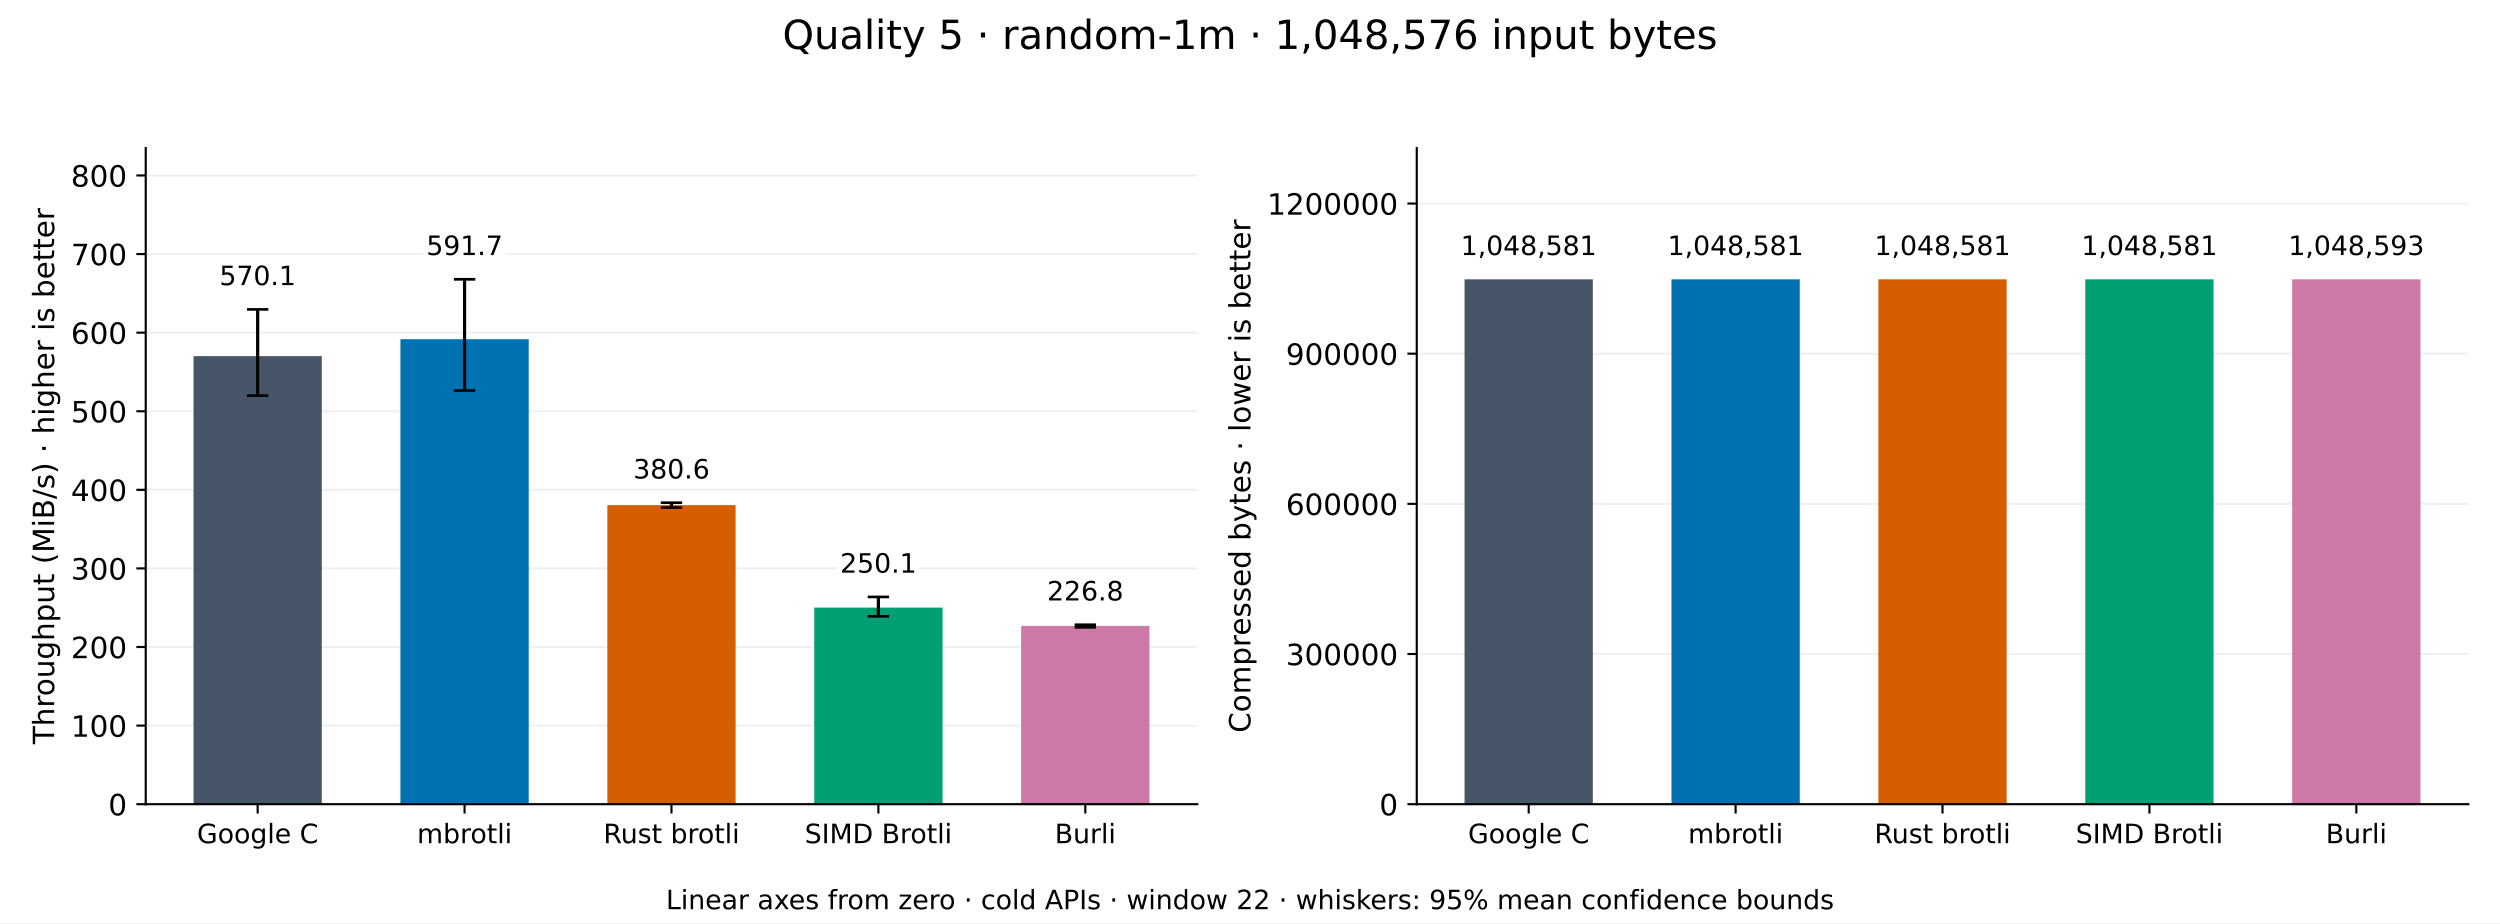
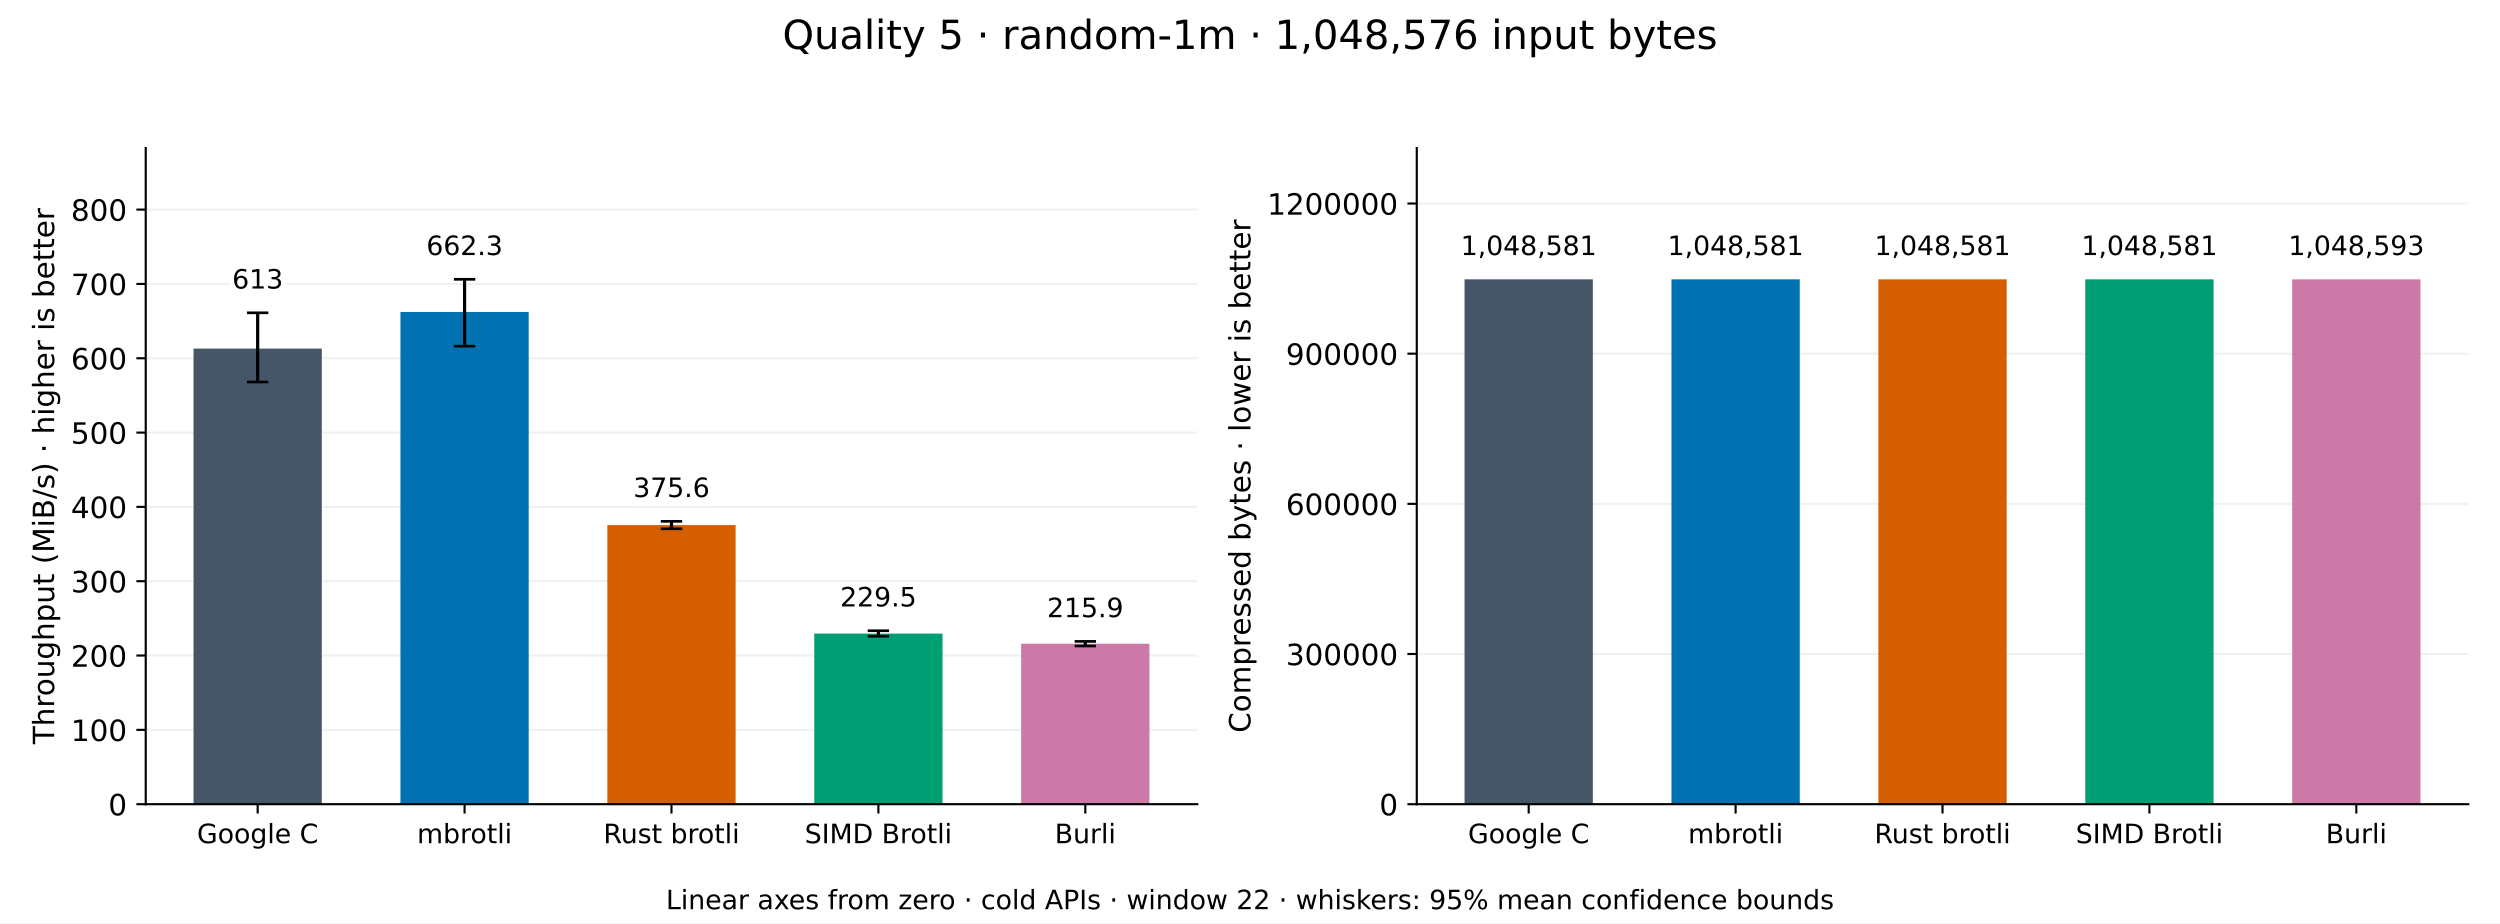
<svg xmlns="http://www.w3.org/2000/svg" xmlns:xlink="http://www.w3.org/1999/xlink" width="936pt" height="345.6pt" viewBox="0 0 936 345.6" version="1.1">
  <defs>
    <style type="text/css">*{stroke-linejoin: round; stroke-linecap: butt}</style>
  </defs>
  <g id="figure_1">
    <g id="patch_1">
      <path d="M 0 345.6 L 936 345.6 L 936 0 L 0 0 z " style="fill: #ffffff" />
    </g>
    <g id="axes_1">
      <g id="patch_2">
        <path d="M 54.56 301.088 L 448.245 301.088 L 448.245 55.44 L 54.56 55.44 z " style="fill: #ffffff" />
      </g>
      <g id="matplotlib.axis_1">
        <g id="xtick_1">
          <g id="line2d_1">
            <defs>
              <path id="m3d63aaa0ea" d="M 0 0 L 0 3.5 " style="stroke: #000000; stroke-width: 0.8" />
            </defs>
            <g>
              <use xlink:href="#m3d63aaa0ea" x="96.469" y="301.088" style="stroke: #000000; stroke-width: 0.8" />
            </g>
          </g>
          <g id="text_1">
            <text style="font-size: 10px; font-family: 'DejaVu Sans', 'Bitstream Vera Sans', 'Computer Modern Sans Serif', 'Lucida Grande', 'Verdana', 'Geneva', 'Lucid', 'Arial', 'Helvetica', 'Avant Garde', sans-serif; text-anchor: middle" x="96.469" y="315.686" transform="rotate(-0 96.4694 315.6864)">Google C</text>
          </g>
        </g>
        <g id="xtick_2">
          <g id="line2d_2">
            <g>
              <use xlink:href="#m3d63aaa0ea" x="173.936" y="301.088" style="stroke: #000000; stroke-width: 0.8" />
            </g>
          </g>
          <g id="text_2">
            <text style="font-size: 10px; font-family: 'DejaVu Sans', 'Bitstream Vera Sans', 'Computer Modern Sans Serif', 'Lucida Grande', 'Verdana', 'Geneva', 'Lucid', 'Arial', 'Helvetica', 'Avant Garde', sans-serif; text-anchor: middle" x="173.936" y="315.686" transform="rotate(-0 173.936 315.6864)">mbrotli</text>
          </g>
        </g>
        <g id="xtick_3">
          <g id="line2d_3">
            <g>
              <use xlink:href="#m3d63aaa0ea" x="251.403" y="301.088" style="stroke: #000000; stroke-width: 0.8" />
            </g>
          </g>
          <g id="text_3">
            <text style="font-size: 10px; font-family: 'DejaVu Sans', 'Bitstream Vera Sans', 'Computer Modern Sans Serif', 'Lucida Grande', 'Verdana', 'Geneva', 'Lucid', 'Arial', 'Helvetica', 'Avant Garde', sans-serif; text-anchor: middle" x="251.403" y="315.686" transform="rotate(-0 251.4025 315.6864)">Rust brotli</text>
          </g>
        </g>
        <g id="xtick_4">
          <g id="line2d_4">
            <g>
              <use xlink:href="#m3d63aaa0ea" x="328.869" y="301.088" style="stroke: #000000; stroke-width: 0.8" />
            </g>
          </g>
          <g id="text_4">
            <text style="font-size: 10px; font-family: 'DejaVu Sans', 'Bitstream Vera Sans', 'Computer Modern Sans Serif', 'Lucida Grande', 'Verdana', 'Geneva', 'Lucid', 'Arial', 'Helvetica', 'Avant Garde', sans-serif; text-anchor: middle" x="328.869" y="315.686" transform="rotate(-0 328.869 315.6864)">SIMD Brotli</text>
          </g>
        </g>
        <g id="xtick_5">
          <g id="line2d_5">
            <g>
              <use xlink:href="#m3d63aaa0ea" x="406.336" y="301.088" style="stroke: #000000; stroke-width: 0.8" />
            </g>
          </g>
          <g id="text_5">
            <text style="font-size: 10px; font-family: 'DejaVu Sans', 'Bitstream Vera Sans', 'Computer Modern Sans Serif', 'Lucida Grande', 'Verdana', 'Geneva', 'Lucid', 'Arial', 'Helvetica', 'Avant Garde', sans-serif; text-anchor: middle" x="406.336" y="315.686" transform="rotate(-0 406.3356 315.6864)">Burli</text>
          </g>
        </g>
      </g>
      <g id="matplotlib.axis_2">
        <g id="ytick_1">
          <g id="line2d_6">
            <path d="M 54.56 301.088 L 448.245 301.088 " clip-path="url(#p6f4caeddb3)" style="fill: none; stroke: #b0b0b0; stroke-opacity: 0.18; stroke-width: 0.8; stroke-linecap: square" />
          </g>
          <g id="line2d_7">
            <defs>
              <path id="mb6c034703b" d="M 0 0 L -3.5 0 " style="stroke: #000000; stroke-width: 0.8" />
            </defs>
            <g>
              <use xlink:href="#mb6c034703b" x="54.56" y="301.088" style="stroke: #000000; stroke-width: 0.8" />
            </g>
          </g>
          <g id="text_6">
            <text style="font-size: 11px; font-family: 'DejaVu Sans', 'Bitstream Vera Sans', 'Computer Modern Sans Serif', 'Lucida Grande', 'Verdana', 'Geneva', 'Lucid', 'Arial', 'Helvetica', 'Avant Garde', sans-serif; text-anchor: end" x="47.56" y="305.267" transform="rotate(-0 47.56 305.2671)">0</text>
          </g>
        </g>
        <g id="ytick_2">
          <g id="line2d_8">
-             <path d="M 54.56 271.664 L 448.245 271.664 " clip-path="url(#p6f4caeddb3)" style="fill: none; stroke: #b0b0b0; stroke-opacity: 0.18; stroke-width: 0.8; stroke-linecap: square" />
+             <path d="M 54.56 273.262 L 448.245 273.262 " clip-path="url(#p6f4caeddb3)" style="fill: none; stroke: #b0b0b0; stroke-opacity: 0.18; stroke-width: 0.8; stroke-linecap: square" />
          </g>
          <g id="line2d_9">
            <g>
-               <use xlink:href="#mb6c034703b" x="54.56" y="271.664" style="stroke: #000000; stroke-width: 0.8" />
+               <use xlink:href="#mb6c034703b" x="54.56" y="273.262" style="stroke: #000000; stroke-width: 0.8" />
            </g>
          </g>
          <g id="text_7">
-             <text style="font-size: 11px; font-family: 'DejaVu Sans', 'Bitstream Vera Sans', 'Computer Modern Sans Serif', 'Lucida Grande', 'Verdana', 'Geneva', 'Lucid', 'Arial', 'Helvetica', 'Avant Garde', sans-serif; text-anchor: end" x="47.56" y="275.844" transform="rotate(-0 47.56 275.8435)">100</text>
+             <text style="font-size: 11px; font-family: 'DejaVu Sans', 'Bitstream Vera Sans', 'Computer Modern Sans Serif', 'Lucida Grande', 'Verdana', 'Geneva', 'Lucid', 'Arial', 'Helvetica', 'Avant Garde', sans-serif; text-anchor: end" x="47.56" y="277.441" transform="rotate(-0 47.56 277.4407)">100</text>
          </g>
        </g>
        <g id="ytick_3">
          <g id="line2d_10">
-             <path d="M 54.56 242.241 L 448.245 242.241 " clip-path="url(#p6f4caeddb3)" style="fill: none; stroke: #b0b0b0; stroke-opacity: 0.18; stroke-width: 0.8; stroke-linecap: square" />
+             <path d="M 54.56 245.435 L 448.245 245.435 " clip-path="url(#p6f4caeddb3)" style="fill: none; stroke: #b0b0b0; stroke-opacity: 0.18; stroke-width: 0.8; stroke-linecap: square" />
          </g>
          <g id="line2d_11">
            <g>
-               <use xlink:href="#mb6c034703b" x="54.56" y="242.241" style="stroke: #000000; stroke-width: 0.8" />
+               <use xlink:href="#mb6c034703b" x="54.56" y="245.435" style="stroke: #000000; stroke-width: 0.8" />
            </g>
          </g>
          <g id="text_8">
-             <text style="font-size: 11px; font-family: 'DejaVu Sans', 'Bitstream Vera Sans', 'Computer Modern Sans Serif', 'Lucida Grande', 'Verdana', 'Geneva', 'Lucid', 'Arial', 'Helvetica', 'Avant Garde', sans-serif; text-anchor: end" x="47.56" y="246.42" transform="rotate(-0 47.56 246.4199)">200</text>
+             <text style="font-size: 11px; font-family: 'DejaVu Sans', 'Bitstream Vera Sans', 'Computer Modern Sans Serif', 'Lucida Grande', 'Verdana', 'Geneva', 'Lucid', 'Arial', 'Helvetica', 'Avant Garde', sans-serif; text-anchor: end" x="47.56" y="249.614" transform="rotate(-0 47.56 249.6144)">200</text>
          </g>
        </g>
        <g id="ytick_4">
          <g id="line2d_12">
-             <path d="M 54.56 212.817 L 448.245 212.817 " clip-path="url(#p6f4caeddb3)" style="fill: none; stroke: #b0b0b0; stroke-opacity: 0.18; stroke-width: 0.8; stroke-linecap: square" />
+             <path d="M 54.56 217.609 L 448.245 217.609 " clip-path="url(#p6f4caeddb3)" style="fill: none; stroke: #b0b0b0; stroke-opacity: 0.18; stroke-width: 0.8; stroke-linecap: square" />
          </g>
          <g id="line2d_13">
            <g>
-               <use xlink:href="#mb6c034703b" x="54.56" y="212.817" style="stroke: #000000; stroke-width: 0.8" />
+               <use xlink:href="#mb6c034703b" x="54.56" y="217.609" style="stroke: #000000; stroke-width: 0.8" />
            </g>
          </g>
          <g id="text_9">
-             <text style="font-size: 11px; font-family: 'DejaVu Sans', 'Bitstream Vera Sans', 'Computer Modern Sans Serif', 'Lucida Grande', 'Verdana', 'Geneva', 'Lucid', 'Arial', 'Helvetica', 'Avant Garde', sans-serif; text-anchor: end" x="47.56" y="216.996" transform="rotate(-0 47.56 216.9963)">300</text>
+             <text style="font-size: 11px; font-family: 'DejaVu Sans', 'Bitstream Vera Sans', 'Computer Modern Sans Serif', 'Lucida Grande', 'Verdana', 'Geneva', 'Lucid', 'Arial', 'Helvetica', 'Avant Garde', sans-serif; text-anchor: end" x="47.56" y="221.788" transform="rotate(-0 47.56 221.788)">300</text>
          </g>
        </g>
        <g id="ytick_5">
          <g id="line2d_14">
-             <path d="M 54.56 183.394 L 448.245 183.394 " clip-path="url(#p6f4caeddb3)" style="fill: none; stroke: #b0b0b0; stroke-opacity: 0.18; stroke-width: 0.8; stroke-linecap: square" />
+             <path d="M 54.56 189.782 L 448.245 189.782 " clip-path="url(#p6f4caeddb3)" style="fill: none; stroke: #b0b0b0; stroke-opacity: 0.18; stroke-width: 0.8; stroke-linecap: square" />
          </g>
          <g id="line2d_15">
            <g>
-               <use xlink:href="#mb6c034703b" x="54.56" y="183.394" style="stroke: #000000; stroke-width: 0.8" />
+               <use xlink:href="#mb6c034703b" x="54.56" y="189.782" style="stroke: #000000; stroke-width: 0.8" />
            </g>
          </g>
          <g id="text_10">
-             <text style="font-size: 11px; font-family: 'DejaVu Sans', 'Bitstream Vera Sans', 'Computer Modern Sans Serif', 'Lucida Grande', 'Verdana', 'Geneva', 'Lucid', 'Arial', 'Helvetica', 'Avant Garde', sans-serif; text-anchor: end" x="47.56" y="187.573" transform="rotate(-0 47.56 187.5727)">400</text>
+             <text style="font-size: 11px; font-family: 'DejaVu Sans', 'Bitstream Vera Sans', 'Computer Modern Sans Serif', 'Lucida Grande', 'Verdana', 'Geneva', 'Lucid', 'Arial', 'Helvetica', 'Avant Garde', sans-serif; text-anchor: end" x="47.56" y="193.962" transform="rotate(-0 47.56 193.9616)">400</text>
          </g>
        </g>
        <g id="ytick_6">
          <g id="line2d_16">
-             <path d="M 54.56 153.97 L 448.245 153.97 " clip-path="url(#p6f4caeddb3)" style="fill: none; stroke: #b0b0b0; stroke-opacity: 0.18; stroke-width: 0.8; stroke-linecap: square" />
+             <path d="M 54.56 161.956 L 448.245 161.956 " clip-path="url(#p6f4caeddb3)" style="fill: none; stroke: #b0b0b0; stroke-opacity: 0.18; stroke-width: 0.8; stroke-linecap: square" />
          </g>
          <g id="line2d_17">
            <g>
-               <use xlink:href="#mb6c034703b" x="54.56" y="153.97" style="stroke: #000000; stroke-width: 0.8" />
+               <use xlink:href="#mb6c034703b" x="54.56" y="161.956" style="stroke: #000000; stroke-width: 0.8" />
            </g>
          </g>
          <g id="text_11">
-             <text style="font-size: 11px; font-family: 'DejaVu Sans', 'Bitstream Vera Sans', 'Computer Modern Sans Serif', 'Lucida Grande', 'Verdana', 'Geneva', 'Lucid', 'Arial', 'Helvetica', 'Avant Garde', sans-serif; text-anchor: end" x="47.56" y="158.149" transform="rotate(-0 47.56 158.1491)">500</text>
+             <text style="font-size: 11px; font-family: 'DejaVu Sans', 'Bitstream Vera Sans', 'Computer Modern Sans Serif', 'Lucida Grande', 'Verdana', 'Geneva', 'Lucid', 'Arial', 'Helvetica', 'Avant Garde', sans-serif; text-anchor: end" x="47.56" y="166.135" transform="rotate(-0 47.56 166.1352)">500</text>
          </g>
        </g>
        <g id="ytick_7">
          <g id="line2d_18">
-             <path d="M 54.56 124.546 L 448.245 124.546 " clip-path="url(#p6f4caeddb3)" style="fill: none; stroke: #b0b0b0; stroke-opacity: 0.18; stroke-width: 0.8; stroke-linecap: square" />
+             <path d="M 54.56 134.13 L 448.245 134.13 " clip-path="url(#p6f4caeddb3)" style="fill: none; stroke: #b0b0b0; stroke-opacity: 0.18; stroke-width: 0.8; stroke-linecap: square" />
          </g>
          <g id="line2d_19">
            <g>
-               <use xlink:href="#mb6c034703b" x="54.56" y="124.546" style="stroke: #000000; stroke-width: 0.8" />
+               <use xlink:href="#mb6c034703b" x="54.56" y="134.13" style="stroke: #000000; stroke-width: 0.8" />
            </g>
          </g>
          <g id="text_12">
-             <text style="font-size: 11px; font-family: 'DejaVu Sans', 'Bitstream Vera Sans', 'Computer Modern Sans Serif', 'Lucida Grande', 'Verdana', 'Geneva', 'Lucid', 'Arial', 'Helvetica', 'Avant Garde', sans-serif; text-anchor: end" x="47.56" y="128.725" transform="rotate(-0 47.56 128.7255)">600</text>
+             <text style="font-size: 11px; font-family: 'DejaVu Sans', 'Bitstream Vera Sans', 'Computer Modern Sans Serif', 'Lucida Grande', 'Verdana', 'Geneva', 'Lucid', 'Arial', 'Helvetica', 'Avant Garde', sans-serif; text-anchor: end" x="47.56" y="138.309" transform="rotate(-0 47.56 138.3088)">600</text>
          </g>
        </g>
        <g id="ytick_8">
          <g id="line2d_20">
-             <path d="M 54.56 95.123 L 448.245 95.123 " clip-path="url(#p6f4caeddb3)" style="fill: none; stroke: #b0b0b0; stroke-opacity: 0.18; stroke-width: 0.8; stroke-linecap: square" />
+             <path d="M 54.56 106.303 L 448.245 106.303 " clip-path="url(#p6f4caeddb3)" style="fill: none; stroke: #b0b0b0; stroke-opacity: 0.18; stroke-width: 0.8; stroke-linecap: square" />
          </g>
          <g id="line2d_21">
            <g>
-               <use xlink:href="#mb6c034703b" x="54.56" y="95.123" style="stroke: #000000; stroke-width: 0.8" />
+               <use xlink:href="#mb6c034703b" x="54.56" y="106.303" style="stroke: #000000; stroke-width: 0.8" />
            </g>
          </g>
          <g id="text_13">
-             <text style="font-size: 11px; font-family: 'DejaVu Sans', 'Bitstream Vera Sans', 'Computer Modern Sans Serif', 'Lucida Grande', 'Verdana', 'Geneva', 'Lucid', 'Arial', 'Helvetica', 'Avant Garde', sans-serif; text-anchor: end" x="47.56" y="99.302" transform="rotate(-0 47.56 99.30187)">700</text>
+             <text style="font-size: 11px; font-family: 'DejaVu Sans', 'Bitstream Vera Sans', 'Computer Modern Sans Serif', 'Lucida Grande', 'Verdana', 'Geneva', 'Lucid', 'Arial', 'Helvetica', 'Avant Garde', sans-serif; text-anchor: end" x="47.56" y="110.482" transform="rotate(-0 47.56 110.4824)">700</text>
          </g>
        </g>
        <g id="ytick_9">
          <g id="line2d_22">
-             <path d="M 54.56 65.699 L 448.245 65.699 " clip-path="url(#p6f4caeddb3)" style="fill: none; stroke: #b0b0b0; stroke-opacity: 0.18; stroke-width: 0.8; stroke-linecap: square" />
+             <path d="M 54.56 78.477 L 448.245 78.477 " clip-path="url(#p6f4caeddb3)" style="fill: none; stroke: #b0b0b0; stroke-opacity: 0.18; stroke-width: 0.8; stroke-linecap: square" />
          </g>
          <g id="line2d_23">
            <g>
-               <use xlink:href="#mb6c034703b" x="54.56" y="65.699" style="stroke: #000000; stroke-width: 0.8" />
+               <use xlink:href="#mb6c034703b" x="54.56" y="78.477" style="stroke: #000000; stroke-width: 0.8" />
            </g>
          </g>
          <g id="text_14">
-             <text style="font-size: 11px; font-family: 'DejaVu Sans', 'Bitstream Vera Sans', 'Computer Modern Sans Serif', 'Lucida Grande', 'Verdana', 'Geneva', 'Lucid', 'Arial', 'Helvetica', 'Avant Garde', sans-serif; text-anchor: end" x="47.56" y="69.878" transform="rotate(-0 47.56 69.87826)">800</text>
+             <text style="font-size: 11px; font-family: 'DejaVu Sans', 'Bitstream Vera Sans', 'Computer Modern Sans Serif', 'Lucida Grande', 'Verdana', 'Geneva', 'Lucid', 'Arial', 'Helvetica', 'Avant Garde', sans-serif; text-anchor: end" x="47.56" y="82.656" transform="rotate(-0 47.56 82.656)">800</text>
          </g>
        </g>
        <g id="text_15">
          <text style="font-size: 11px; font-family: 'DejaVu Sans', 'Bitstream Vera Sans', 'Computer Modern Sans Serif', 'Lucida Grande', 'Verdana', 'Geneva', 'Lucid', 'Arial', 'Helvetica', 'Avant Garde', sans-serif; text-anchor: middle" x="20.276" y="178.264" transform="rotate(-90 20.27609 178.264)">Throughput (MiB/s) · higher is better</text>
        </g>
      </g>
      <g id="patch_3">
-         <path d="M 72.455 301.088 L 120.484 301.088 L 120.484 133.346 L 72.455 133.346 z " clip-path="url(#p6f4caeddb3)" style="fill: #475569" />
+         <path d="M 72.455 301.088 L 120.484 301.088 L 120.484 130.513 L 72.455 130.513 z " clip-path="url(#p6f4caeddb3)" style="fill: #475569" />
      </g>
      <g id="patch_4">
-         <path d="M 149.921 301.088 L 197.951 301.088 L 197.951 126.999 L 149.921 126.999 z " clip-path="url(#p6f4caeddb3)" style="fill: #0072b2" />
+         <path d="M 149.921 301.088 L 197.951 301.088 L 197.951 116.783 L 149.921 116.783 z " clip-path="url(#p6f4caeddb3)" style="fill: #0072b2" />
      </g>
      <g id="patch_5">
-         <path d="M 227.388 301.088 L 275.417 301.088 L 275.417 189.111 L 227.388 189.111 z " clip-path="url(#p6f4caeddb3)" style="fill: #d55e00" />
+         <path d="M 227.388 301.088 L 275.417 301.088 L 275.417 196.575 L 227.388 196.575 z " clip-path="url(#p6f4caeddb3)" style="fill: #d55e00" />
      </g>
      <g id="patch_6">
-         <path d="M 304.854 301.088 L 352.884 301.088 L 352.884 227.491 L 304.854 227.491 z " clip-path="url(#p6f4caeddb3)" style="fill: #009e73" />
+         <path d="M 304.854 301.088 L 352.884 301.088 L 352.884 237.22 L 304.854 237.22 z " clip-path="url(#p6f4caeddb3)" style="fill: #009e73" />
      </g>
      <g id="patch_7">
-         <path d="M 382.321 301.088 L 430.35 301.088 L 430.35 234.351 L 382.321 234.351 z " clip-path="url(#p6f4caeddb3)" style="fill: #cc79a7" />
+         <path d="M 382.321 301.088 L 430.35 301.088 L 430.35 241.01 L 382.321 241.01 z " clip-path="url(#p6f4caeddb3)" style="fill: #cc79a7" />
      </g>
      <g id="LineCollection_1">
-         <path d="M 96.469 148.11 L 96.469 115.839 " clip-path="url(#p6f4caeddb3)" style="fill: none; stroke: #000000; stroke-width: 1.2" />
-         <path d="M 173.936 146.214 L 173.936 104.57 " clip-path="url(#p6f4caeddb3)" style="fill: none; stroke: #000000; stroke-width: 1.2" />
-         <path d="M 251.403 190.025 L 251.403 188.232 " clip-path="url(#p6f4caeddb3)" style="fill: none; stroke: #000000; stroke-width: 1.2" />
-         <path d="M 328.869 230.764 L 328.869 223.489 " clip-path="url(#p6f4caeddb3)" style="fill: none; stroke: #000000; stroke-width: 1.2" />
-         <path d="M 406.336 234.867 L 406.336 233.898 " clip-path="url(#p6f4caeddb3)" style="fill: none; stroke: #000000; stroke-width: 1.2" />
+         <path d="M 96.469 143.012 L 96.469 117.119 " clip-path="url(#p6f4caeddb3)" style="fill: none; stroke: #000000; stroke-width: 1.2" />
+         <path d="M 173.936 129.629 L 173.936 104.57 " clip-path="url(#p6f4caeddb3)" style="fill: none; stroke: #000000; stroke-width: 1.2" />
+         <path d="M 251.403 197.987 L 251.403 195.178 " clip-path="url(#p6f4caeddb3)" style="fill: none; stroke: #000000; stroke-width: 1.2" />
+         <path d="M 328.869 238.226 L 328.869 236.139 " clip-path="url(#p6f4caeddb3)" style="fill: none; stroke: #000000; stroke-width: 1.2" />
+         <path d="M 406.336 241.867 L 406.336 240.151 " clip-path="url(#p6f4caeddb3)" style="fill: none; stroke: #000000; stroke-width: 1.2" />
      </g>
      <g id="line2d_24">
        <defs>
          <path id="ma4d3aa00d3" d="M 4 0 L -4 -0 " style="stroke: #000000" />
        </defs>
        <g clip-path="url(#p6f4caeddb3)">
-           <use xlink:href="#ma4d3aa00d3" x="96.469" y="148.11" style="fill: #1f77b4; stroke: #000000" />
-           <use xlink:href="#ma4d3aa00d3" x="173.936" y="146.214" style="fill: #1f77b4; stroke: #000000" />
-           <use xlink:href="#ma4d3aa00d3" x="251.403" y="190.025" style="fill: #1f77b4; stroke: #000000" />
-           <use xlink:href="#ma4d3aa00d3" x="328.869" y="230.764" style="fill: #1f77b4; stroke: #000000" />
-           <use xlink:href="#ma4d3aa00d3" x="406.336" y="234.867" style="fill: #1f77b4; stroke: #000000" />
+           <use xlink:href="#ma4d3aa00d3" x="96.469" y="143.012" style="fill: #1f77b4; stroke: #000000" />
+           <use xlink:href="#ma4d3aa00d3" x="173.936" y="129.629" style="fill: #1f77b4; stroke: #000000" />
+           <use xlink:href="#ma4d3aa00d3" x="251.403" y="197.987" style="fill: #1f77b4; stroke: #000000" />
+           <use xlink:href="#ma4d3aa00d3" x="328.869" y="238.226" style="fill: #1f77b4; stroke: #000000" />
+           <use xlink:href="#ma4d3aa00d3" x="406.336" y="241.867" style="fill: #1f77b4; stroke: #000000" />
        </g>
      </g>
      <g id="line2d_25">
        <g clip-path="url(#p6f4caeddb3)">
-           <use xlink:href="#ma4d3aa00d3" x="96.469" y="115.839" style="fill: #1f77b4; stroke: #000000" />
+           <use xlink:href="#ma4d3aa00d3" x="96.469" y="117.119" style="fill: #1f77b4; stroke: #000000" />
          <use xlink:href="#ma4d3aa00d3" x="173.936" y="104.57" style="fill: #1f77b4; stroke: #000000" />
-           <use xlink:href="#ma4d3aa00d3" x="251.403" y="188.232" style="fill: #1f77b4; stroke: #000000" />
-           <use xlink:href="#ma4d3aa00d3" x="328.869" y="223.489" style="fill: #1f77b4; stroke: #000000" />
-           <use xlink:href="#ma4d3aa00d3" x="406.336" y="233.898" style="fill: #1f77b4; stroke: #000000" />
+           <use xlink:href="#ma4d3aa00d3" x="251.403" y="195.178" style="fill: #1f77b4; stroke: #000000" />
+           <use xlink:href="#ma4d3aa00d3" x="328.869" y="236.139" style="fill: #1f77b4; stroke: #000000" />
+           <use xlink:href="#ma4d3aa00d3" x="406.336" y="240.151" style="fill: #1f77b4; stroke: #000000" />
        </g>
      </g>
      <g id="patch_8">
        <path d="M 54.56 301.088 L 54.56 55.44 " style="fill: none; stroke: #000000; stroke-width: 0.8; stroke-linejoin: miter; stroke-linecap: square" />
      </g>
      <g id="patch_9">
        <path d="M 54.56 301.088 L 448.245 301.088 " style="fill: none; stroke: #000000; stroke-width: 0.8; stroke-linejoin: miter; stroke-linecap: square" />
      </g>
      <g id="text_16">
        <g id="patch_10">
-           <path d="M 81.155 109.839 L 111.783 109.839 L 111.783 98.161 L 81.155 98.161 z " style="fill: #ffffff; opacity: 0.9" />
-         </g>
-         <text style="font-size: 10px; font-family: 'DejaVu Sans', 'Bitstream Vera Sans', 'Computer Modern Sans Serif', 'Lucida Grande', 'Verdana', 'Geneva', 'Lucid', 'Arial', 'Helvetica', 'Avant Garde', sans-serif; text-anchor: middle" x="96.469" y="106.759" transform="rotate(-0 96.4694 106.7592)">570.1</text>
+           <path d="M 85.926 111.119 L 107.013 111.119 L 107.013 99.441 L 85.926 99.441 z " style="fill: #ffffff; opacity: 0.9" />
+         </g>
+         <text style="font-size: 10px; font-family: 'DejaVu Sans', 'Bitstream Vera Sans', 'Computer Modern Sans Serif', 'Lucida Grande', 'Verdana', 'Geneva', 'Lucid', 'Arial', 'Helvetica', 'Avant Garde', sans-serif; text-anchor: middle" x="96.469" y="108.04" transform="rotate(-0 96.4694 108.0397)">613</text>
      </g>
      <g id="text_17">
        <g id="patch_11">
          <path d="M 158.622 98.57 L 189.25 98.57 L 189.25 86.891 L 158.622 86.891 z " style="fill: #ffffff; opacity: 0.9" />
        </g>
-         <text style="font-size: 10px; font-family: 'DejaVu Sans', 'Bitstream Vera Sans', 'Computer Modern Sans Serif', 'Lucida Grande', 'Verdana', 'Geneva', 'Lucid', 'Arial', 'Helvetica', 'Avant Garde', sans-serif; text-anchor: middle" x="173.936" y="95.49" transform="rotate(-0 173.936 95.48991)">591.7</text>
+         <text style="font-size: 10px; font-family: 'DejaVu Sans', 'Bitstream Vera Sans', 'Computer Modern Sans Serif', 'Lucida Grande', 'Verdana', 'Geneva', 'Lucid', 'Arial', 'Helvetica', 'Avant Garde', sans-serif; text-anchor: middle" x="173.936" y="95.49" transform="rotate(-0 173.936 95.48991)">662.3</text>
      </g>
      <g id="text_18">
        <g id="patch_12">
-           <path d="M 236.088 182.232 L 266.717 182.232 L 266.717 170.554 L 236.088 170.554 z " style="fill: #ffffff; opacity: 0.9" />
-         </g>
-         <text style="font-size: 10px; font-family: 'DejaVu Sans', 'Bitstream Vera Sans', 'Computer Modern Sans Serif', 'Lucida Grande', 'Verdana', 'Geneva', 'Lucid', 'Arial', 'Helvetica', 'Avant Garde', sans-serif; text-anchor: middle" x="251.403" y="179.152" transform="rotate(-0 251.4025 179.152)">380.6</text>
+           <path d="M 236.088 189.178 L 266.717 189.178 L 266.717 177.5 L 236.088 177.5 z " style="fill: #ffffff; opacity: 0.9" />
+         </g>
+         <text style="font-size: 10px; font-family: 'DejaVu Sans', 'Bitstream Vera Sans', 'Computer Modern Sans Serif', 'Lucida Grande', 'Verdana', 'Geneva', 'Lucid', 'Arial', 'Helvetica', 'Avant Garde', sans-serif; text-anchor: middle" x="251.403" y="186.098" transform="rotate(-0 251.4025 186.0981)">375.6</text>
      </g>
      <g id="text_19">
        <g id="patch_13">
-           <path d="M 313.555 217.489 L 344.183 217.489 L 344.183 205.811 L 313.555 205.811 z " style="fill: #ffffff; opacity: 0.9" />
-         </g>
-         <text style="font-size: 10px; font-family: 'DejaVu Sans', 'Bitstream Vera Sans', 'Computer Modern Sans Serif', 'Lucida Grande', 'Verdana', 'Geneva', 'Lucid', 'Arial', 'Helvetica', 'Avant Garde', sans-serif; text-anchor: middle" x="328.869" y="214.409" transform="rotate(-0 328.869 214.4095)">250.1</text>
+           <path d="M 313.555 230.139 L 344.183 230.139 L 344.183 218.461 L 313.555 218.461 z " style="fill: #ffffff; opacity: 0.9" />
+         </g>
+         <text style="font-size: 10px; font-family: 'DejaVu Sans', 'Bitstream Vera Sans', 'Computer Modern Sans Serif', 'Lucida Grande', 'Verdana', 'Geneva', 'Lucid', 'Arial', 'Helvetica', 'Avant Garde', sans-serif; text-anchor: middle" x="328.869" y="227.06" transform="rotate(-0 328.869 227.0596)">229.5</text>
      </g>
      <g id="text_20">
        <g id="patch_14">
-           <path d="M 391.022 227.898 L 421.65 227.898 L 421.65 216.22 L 391.022 216.22 z " style="fill: #ffffff; opacity: 0.9" />
-         </g>
-         <text style="font-size: 10px; font-family: 'DejaVu Sans', 'Bitstream Vera Sans', 'Computer Modern Sans Serif', 'Lucida Grande', 'Verdana', 'Geneva', 'Lucid', 'Arial', 'Helvetica', 'Avant Garde', sans-serif; text-anchor: middle" x="406.336" y="224.818" transform="rotate(-0 406.3356 224.818)">226.8</text>
+           <path d="M 391.022 234.151 L 421.65 234.151 L 421.65 222.473 L 391.022 222.473 z " style="fill: #ffffff; opacity: 0.9" />
+         </g>
+         <text style="font-size: 10px; font-family: 'DejaVu Sans', 'Bitstream Vera Sans', 'Computer Modern Sans Serif', 'Lucida Grande', 'Verdana', 'Geneva', 'Lucid', 'Arial', 'Helvetica', 'Avant Garde', sans-serif; text-anchor: middle" x="406.336" y="231.071" transform="rotate(-0 406.3356 231.0712)">215.9</text>
      </g>
    </g>
    <g id="axes_2">
      <g id="patch_15">
        <path d="M 530.435 301.088 L 924.12 301.088 L 924.12 55.44 L 530.435 55.44 z " style="fill: #ffffff" />
      </g>
      <g id="matplotlib.axis_3">
        <g id="xtick_6">
          <g id="line2d_26">
            <g>
              <use xlink:href="#m3d63aaa0ea" x="572.344" y="301.088" style="stroke: #000000; stroke-width: 0.8" />
            </g>
          </g>
          <g id="text_21">
            <text style="font-size: 10px; font-family: 'DejaVu Sans', 'Bitstream Vera Sans', 'Computer Modern Sans Serif', 'Lucida Grande', 'Verdana', 'Geneva', 'Lucid', 'Arial', 'Helvetica', 'Avant Garde', sans-serif; text-anchor: middle" x="572.344" y="315.686" transform="rotate(-0 572.3444 315.6864)">Google C</text>
          </g>
        </g>
        <g id="xtick_7">
          <g id="line2d_27">
            <g>
              <use xlink:href="#m3d63aaa0ea" x="649.811" y="301.088" style="stroke: #000000; stroke-width: 0.8" />
            </g>
          </g>
          <g id="text_22">
            <text style="font-size: 10px; font-family: 'DejaVu Sans', 'Bitstream Vera Sans', 'Computer Modern Sans Serif', 'Lucida Grande', 'Verdana', 'Geneva', 'Lucid', 'Arial', 'Helvetica', 'Avant Garde', sans-serif; text-anchor: middle" x="649.811" y="315.686" transform="rotate(-0 649.811 315.6864)">mbrotli</text>
          </g>
        </g>
        <g id="xtick_8">
          <g id="line2d_28">
            <g>
              <use xlink:href="#m3d63aaa0ea" x="727.278" y="301.088" style="stroke: #000000; stroke-width: 0.8" />
            </g>
          </g>
          <g id="text_23">
            <text style="font-size: 10px; font-family: 'DejaVu Sans', 'Bitstream Vera Sans', 'Computer Modern Sans Serif', 'Lucida Grande', 'Verdana', 'Geneva', 'Lucid', 'Arial', 'Helvetica', 'Avant Garde', sans-serif; text-anchor: middle" x="727.278" y="315.686" transform="rotate(-0 727.2775 315.6864)">Rust brotli</text>
          </g>
        </g>
        <g id="xtick_9">
          <g id="line2d_29">
            <g>
              <use xlink:href="#m3d63aaa0ea" x="804.744" y="301.088" style="stroke: #000000; stroke-width: 0.8" />
            </g>
          </g>
          <g id="text_24">
            <text style="font-size: 10px; font-family: 'DejaVu Sans', 'Bitstream Vera Sans', 'Computer Modern Sans Serif', 'Lucida Grande', 'Verdana', 'Geneva', 'Lucid', 'Arial', 'Helvetica', 'Avant Garde', sans-serif; text-anchor: middle" x="804.744" y="315.686" transform="rotate(-0 804.744 315.6864)">SIMD Brotli</text>
          </g>
        </g>
        <g id="xtick_10">
          <g id="line2d_30">
            <g>
              <use xlink:href="#m3d63aaa0ea" x="882.211" y="301.088" style="stroke: #000000; stroke-width: 0.8" />
            </g>
          </g>
          <g id="text_25">
            <text style="font-size: 10px; font-family: 'DejaVu Sans', 'Bitstream Vera Sans', 'Computer Modern Sans Serif', 'Lucida Grande', 'Verdana', 'Geneva', 'Lucid', 'Arial', 'Helvetica', 'Avant Garde', sans-serif; text-anchor: middle" x="882.211" y="315.686" transform="rotate(-0 882.2106 315.6864)">Burli</text>
          </g>
        </g>
      </g>
      <g id="matplotlib.axis_4">
        <g id="ytick_10">
          <g id="line2d_31">
            <path d="M 530.435 301.088 L 924.12 301.088 " clip-path="url(#p52c7a217a5)" style="fill: none; stroke: #b0b0b0; stroke-opacity: 0.18; stroke-width: 0.8; stroke-linecap: square" />
          </g>
          <g id="line2d_32">
            <g>
              <use xlink:href="#mb6c034703b" x="530.435" y="301.088" style="stroke: #000000; stroke-width: 0.8" />
            </g>
          </g>
          <g id="text_26">
            <text style="font-size: 11px; font-family: 'DejaVu Sans', 'Bitstream Vera Sans', 'Computer Modern Sans Serif', 'Lucida Grande', 'Verdana', 'Geneva', 'Lucid', 'Arial', 'Helvetica', 'Avant Garde', sans-serif; text-anchor: end" x="523.435" y="305.267" transform="rotate(-0 523.435 305.2671)">0</text>
          </g>
        </g>
        <g id="ytick_11">
          <g id="line2d_33">
            <path d="M 530.435 244.865 L 924.12 244.865 " clip-path="url(#p52c7a217a5)" style="fill: none; stroke: #b0b0b0; stroke-opacity: 0.18; stroke-width: 0.8; stroke-linecap: square" />
          </g>
          <g id="line2d_34">
            <g>
              <use xlink:href="#mb6c034703b" x="530.435" y="244.865" style="stroke: #000000; stroke-width: 0.8" />
            </g>
          </g>
          <g id="text_27">
            <text style="font-size: 11px; font-family: 'DejaVu Sans', 'Bitstream Vera Sans', 'Computer Modern Sans Serif', 'Lucida Grande', 'Verdana', 'Geneva', 'Lucid', 'Arial', 'Helvetica', 'Avant Garde', sans-serif; text-anchor: end" x="523.435" y="249.044" transform="rotate(-0 523.435 249.0437)">300000</text>
          </g>
        </g>
        <g id="ytick_12">
          <g id="line2d_35">
            <path d="M 530.435 188.641 L 924.12 188.641 " clip-path="url(#p52c7a217a5)" style="fill: none; stroke: #b0b0b0; stroke-opacity: 0.18; stroke-width: 0.8; stroke-linecap: square" />
          </g>
          <g id="line2d_36">
            <g>
              <use xlink:href="#mb6c034703b" x="530.435" y="188.641" style="stroke: #000000; stroke-width: 0.8" />
            </g>
          </g>
          <g id="text_28">
            <text style="font-size: 11px; font-family: 'DejaVu Sans', 'Bitstream Vera Sans', 'Computer Modern Sans Serif', 'Lucida Grande', 'Verdana', 'Geneva', 'Lucid', 'Arial', 'Helvetica', 'Avant Garde', sans-serif; text-anchor: end" x="523.435" y="192.82" transform="rotate(-0 523.435 192.8202)">600000</text>
          </g>
        </g>
        <g id="ytick_13">
          <g id="line2d_37">
            <path d="M 530.435 132.418 L 924.12 132.418 " clip-path="url(#p52c7a217a5)" style="fill: none; stroke: #b0b0b0; stroke-opacity: 0.18; stroke-width: 0.8; stroke-linecap: square" />
          </g>
          <g id="line2d_38">
            <g>
              <use xlink:href="#mb6c034703b" x="530.435" y="132.418" style="stroke: #000000; stroke-width: 0.8" />
            </g>
          </g>
          <g id="text_29">
            <text style="font-size: 11px; font-family: 'DejaVu Sans', 'Bitstream Vera Sans', 'Computer Modern Sans Serif', 'Lucida Grande', 'Verdana', 'Geneva', 'Lucid', 'Arial', 'Helvetica', 'Avant Garde', sans-serif; text-anchor: end" x="523.435" y="136.597" transform="rotate(-0 523.435 136.5968)">900000</text>
          </g>
        </g>
        <g id="ytick_14">
          <g id="line2d_39">
            <path d="M 530.435 76.194 L 924.12 76.194 " clip-path="url(#p52c7a217a5)" style="fill: none; stroke: #b0b0b0; stroke-opacity: 0.18; stroke-width: 0.8; stroke-linecap: square" />
          </g>
          <g id="line2d_40">
            <g>
              <use xlink:href="#mb6c034703b" x="530.435" y="76.194" style="stroke: #000000; stroke-width: 0.8" />
            </g>
          </g>
          <g id="text_30">
            <text style="font-size: 11px; font-family: 'DejaVu Sans', 'Bitstream Vera Sans', 'Computer Modern Sans Serif', 'Lucida Grande', 'Verdana', 'Geneva', 'Lucid', 'Arial', 'Helvetica', 'Avant Garde', sans-serif; text-anchor: end" x="523.435" y="80.373" transform="rotate(-0 523.435 80.37333)">1200000</text>
          </g>
        </g>
        <g id="text_31">
          <text style="font-size: 11px; font-family: 'DejaVu Sans', 'Bitstream Vera Sans', 'Computer Modern Sans Serif', 'Lucida Grande', 'Verdana', 'Geneva', 'Lucid', 'Arial', 'Helvetica', 'Avant Garde', sans-serif; text-anchor: middle" x="468.156" y="178.264" transform="rotate(-90 468.1561 178.264)">Compressed bytes · lower is better</text>
        </g>
      </g>
      <g id="patch_16">
        <path d="M 548.33 301.088 L 596.359 301.088 L 596.359 104.572 L 548.33 104.572 z " clip-path="url(#p52c7a217a5)" style="fill: #475569" />
      </g>
      <g id="patch_17">
        <path d="M 625.796 301.088 L 673.826 301.088 L 673.826 104.572 L 625.796 104.572 z " clip-path="url(#p52c7a217a5)" style="fill: #0072b2" />
      </g>
      <g id="patch_18">
        <path d="M 703.263 301.088 L 751.292 301.088 L 751.292 104.572 L 703.263 104.572 z " clip-path="url(#p52c7a217a5)" style="fill: #d55e00" />
      </g>
      <g id="patch_19">
        <path d="M 780.729 301.088 L 828.759 301.088 L 828.759 104.572 L 780.729 104.572 z " clip-path="url(#p52c7a217a5)" style="fill: #009e73" />
      </g>
      <g id="patch_20">
        <path d="M 858.196 301.088 L 906.225 301.088 L 906.225 104.57 L 858.196 104.57 z " clip-path="url(#p52c7a217a5)" style="fill: #cc79a7" />
      </g>
      <g id="patch_21">
        <path d="M 530.435 301.088 L 530.435 55.44 " style="fill: none; stroke: #000000; stroke-width: 0.8; stroke-linejoin: miter; stroke-linecap: square" />
      </g>
      <g id="patch_22">
        <path d="M 530.435 301.088 L 924.12 301.088 " style="fill: none; stroke: #000000; stroke-width: 0.8; stroke-linejoin: miter; stroke-linecap: square" />
      </g>
      <g id="text_32">
        <g id="patch_23">
          <path d="M 545.898 98.572 L 598.791 98.572 L 598.791 86.894 L 545.898 86.894 z " style="fill: #ffffff; opacity: 0.9" />
        </g>
        <text style="font-size: 10px; font-family: 'DejaVu Sans', 'Bitstream Vera Sans', 'Computer Modern Sans Serif', 'Lucida Grande', 'Verdana', 'Geneva', 'Lucid', 'Arial', 'Helvetica', 'Avant Garde', sans-serif; text-anchor: middle" x="572.344" y="95.492" transform="rotate(-0 572.3444 95.49216)">1,048,581</text>
      </g>
      <g id="text_33">
        <g id="patch_24">
          <path d="M 623.364 98.572 L 676.258 98.572 L 676.258 86.894 L 623.364 86.894 z " style="fill: #ffffff; opacity: 0.9" />
        </g>
        <text style="font-size: 10px; font-family: 'DejaVu Sans', 'Bitstream Vera Sans', 'Computer Modern Sans Serif', 'Lucida Grande', 'Verdana', 'Geneva', 'Lucid', 'Arial', 'Helvetica', 'Avant Garde', sans-serif; text-anchor: middle" x="649.811" y="95.492" transform="rotate(-0 649.811 95.49216)">1,048,581</text>
      </g>
      <g id="text_34">
        <g id="patch_25">
          <path d="M 700.831 98.572 L 753.724 98.572 L 753.724 86.894 L 700.831 86.894 z " style="fill: #ffffff; opacity: 0.9" />
        </g>
        <text style="font-size: 10px; font-family: 'DejaVu Sans', 'Bitstream Vera Sans', 'Computer Modern Sans Serif', 'Lucida Grande', 'Verdana', 'Geneva', 'Lucid', 'Arial', 'Helvetica', 'Avant Garde', sans-serif; text-anchor: middle" x="727.278" y="95.492" transform="rotate(-0 727.2775 95.49216)">1,048,581</text>
      </g>
      <g id="text_35">
        <g id="patch_26">
          <path d="M 778.297 98.572 L 831.191 98.572 L 831.191 86.894 L 778.297 86.894 z " style="fill: #ffffff; opacity: 0.9" />
        </g>
        <text style="font-size: 10px; font-family: 'DejaVu Sans', 'Bitstream Vera Sans', 'Computer Modern Sans Serif', 'Lucida Grande', 'Verdana', 'Geneva', 'Lucid', 'Arial', 'Helvetica', 'Avant Garde', sans-serif; text-anchor: middle" x="804.744" y="95.492" transform="rotate(-0 804.744 95.49216)">1,048,581</text>
      </g>
      <g id="text_36">
        <g id="patch_27">
          <path d="M 855.764 98.57 L 908.657 98.57 L 908.657 86.891 L 855.764 86.891 z " style="fill: #ffffff; opacity: 0.9" />
        </g>
        <text style="font-size: 10px; font-family: 'DejaVu Sans', 'Bitstream Vera Sans', 'Computer Modern Sans Serif', 'Lucida Grande', 'Verdana', 'Geneva', 'Lucid', 'Arial', 'Helvetica', 'Avant Garde', sans-serif; text-anchor: middle" x="882.211" y="95.49" transform="rotate(-0 882.2106 95.48991)">1,048,593</text>
      </g>
    </g>
    <g id="text_37">
      <text style="font-size: 15px; font-family: 'DejaVu Sans', 'Bitstream Vera Sans', 'Computer Modern Sans Serif', 'Lucida Grande', 'Verdana', 'Geneva', 'Lucid', 'Arial', 'Helvetica', 'Avant Garde', sans-serif; text-anchor: middle" x="468" y="18.31" transform="rotate(-0 468 18.30966)">Quality 5 · random-1m · 1,048,576 input bytes</text>
    </g>
    <g id="text_38">
      <text style="font-size: 10px; font-family: 'DejaVu Sans', 'Bitstream Vera Sans', 'Computer Modern Sans Serif', 'Lucida Grande', 'Verdana', 'Geneva', 'Lucid', 'Arial', 'Helvetica', 'Avant Garde', sans-serif; text-anchor: middle" x="468" y="340.416" transform="rotate(-0 468 340.416)">Linear axes from zero · cold APIs · window 22 · whiskers: 95% mean confidence bounds</text>
    </g>
  </g>
  <defs>
    <clipPath id="p6f4caeddb3">
      <rect x="54.56" y="55.44" width="393.685" height="245.648" />
    </clipPath>
    <clipPath id="p52c7a217a5">
      <rect x="530.435" y="55.44" width="393.685" height="245.648" />
    </clipPath>
  </defs>
</svg>
